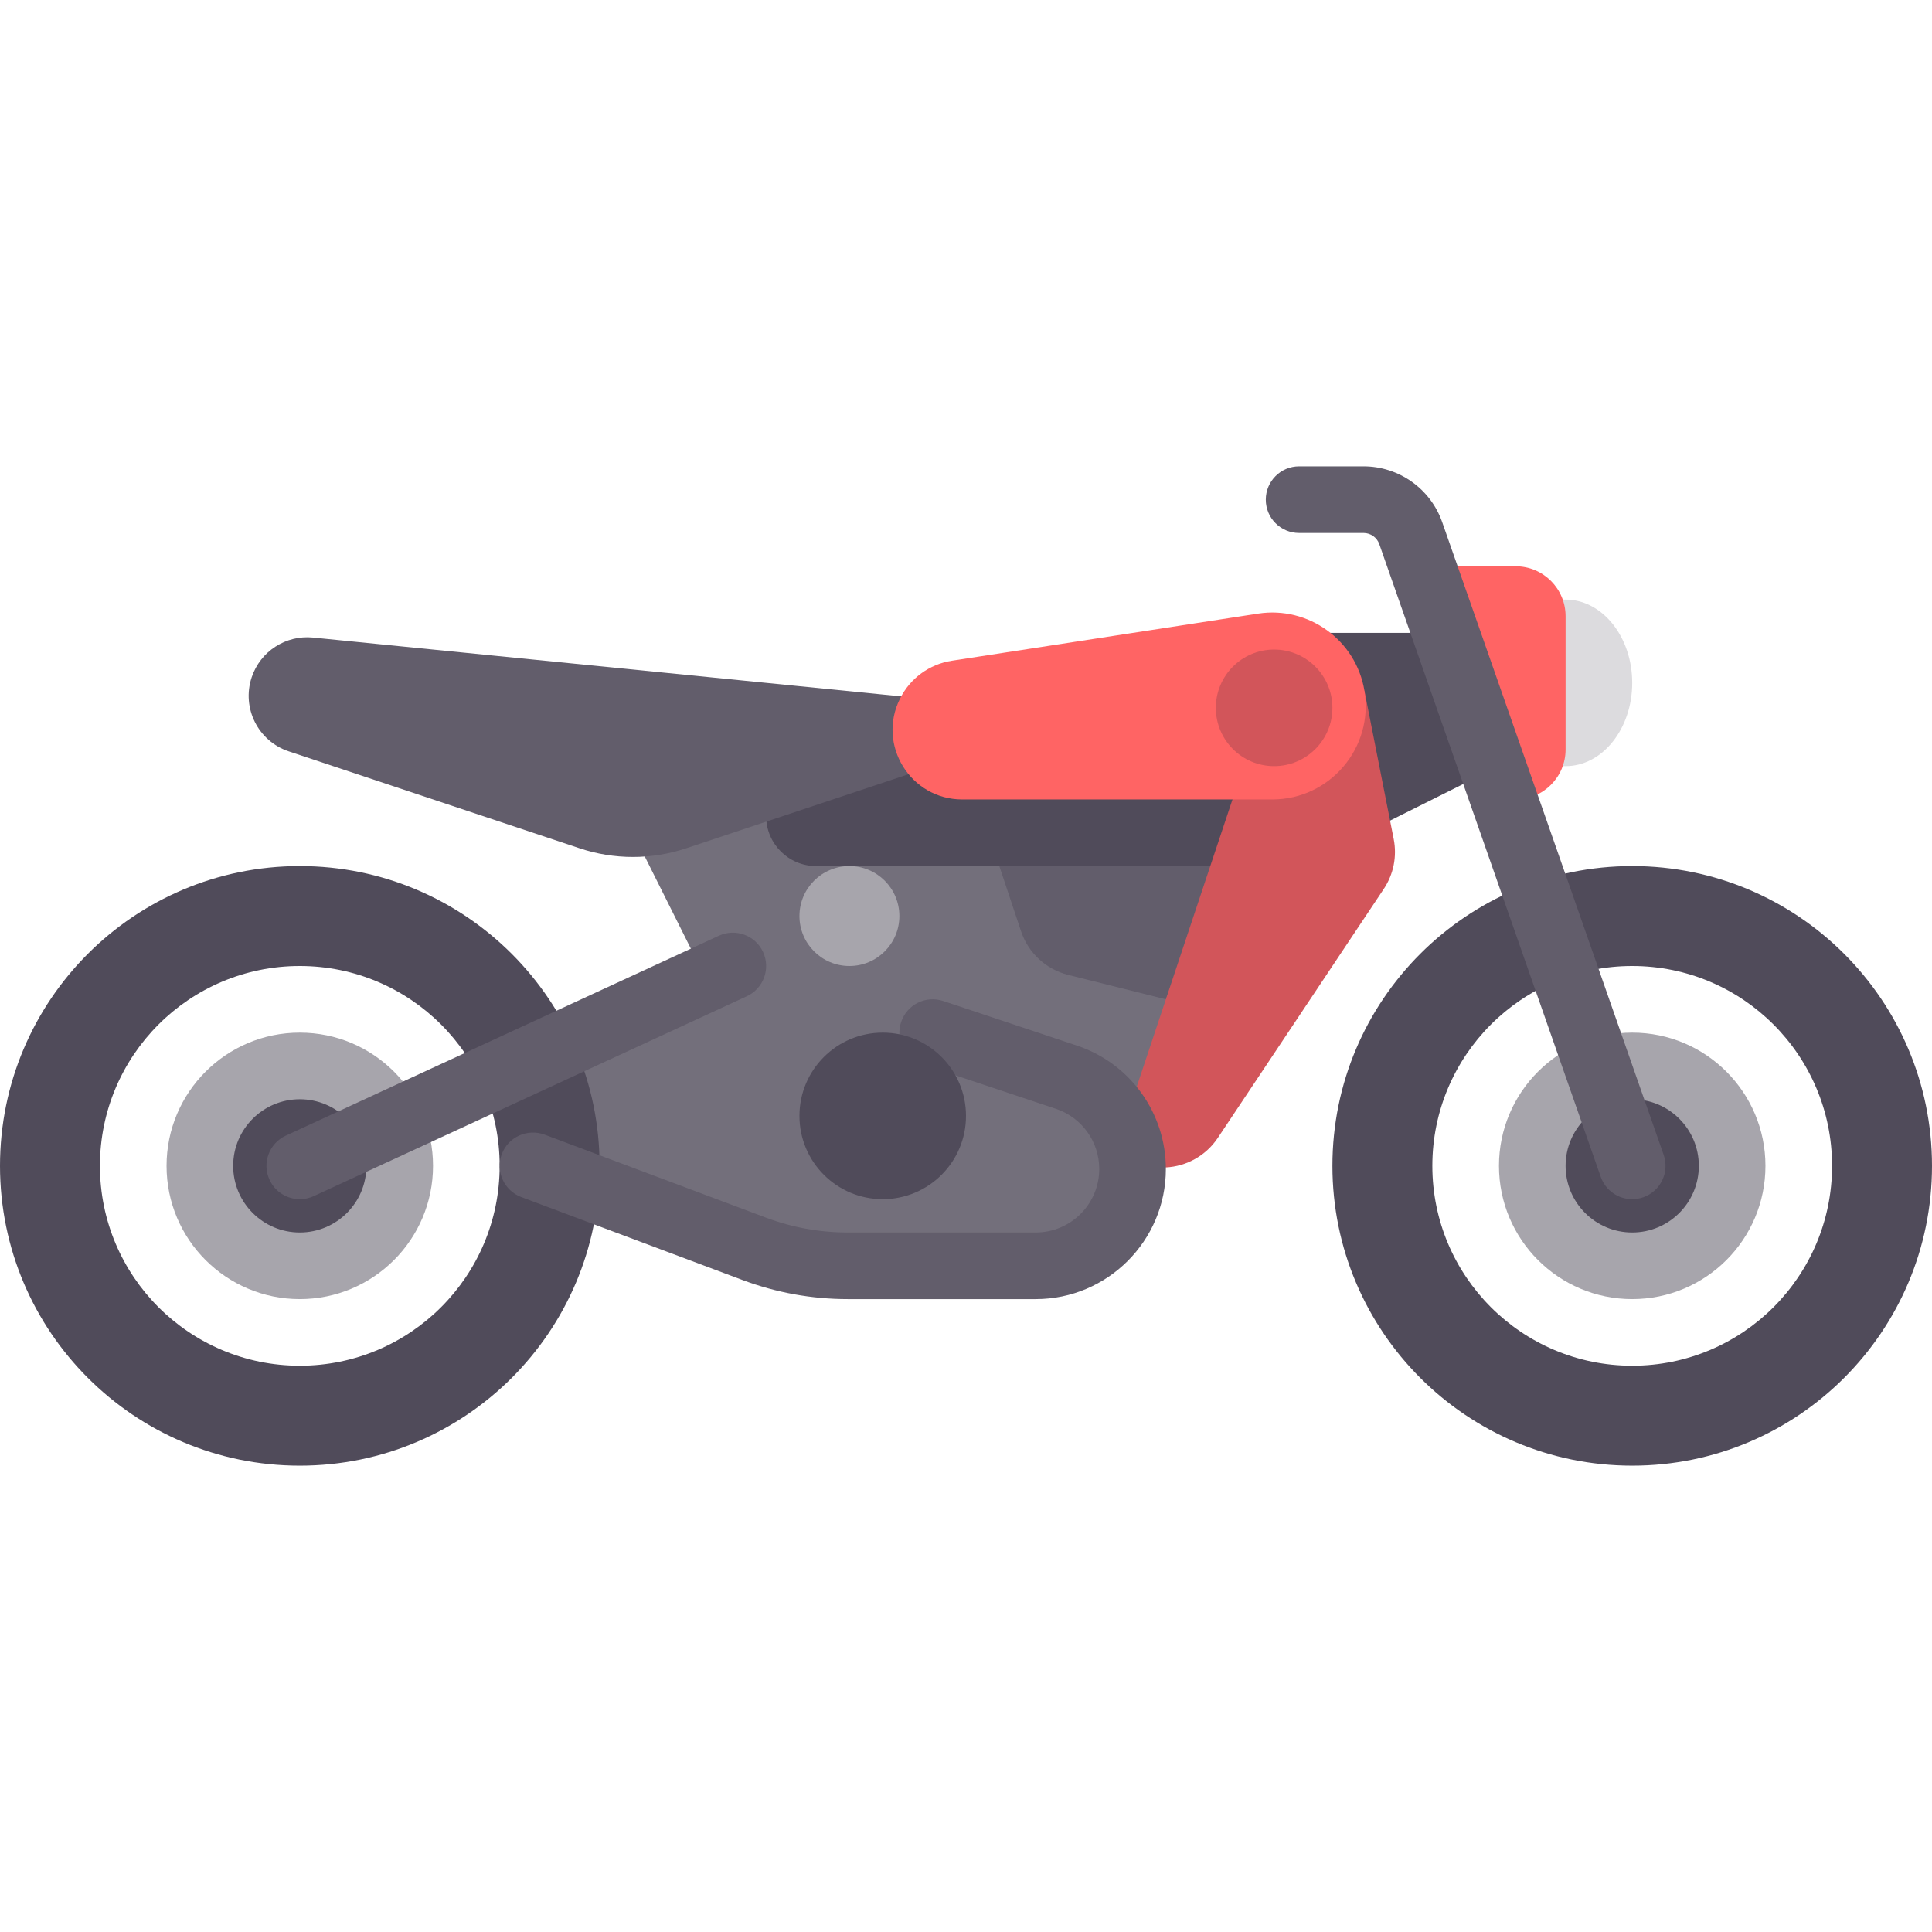
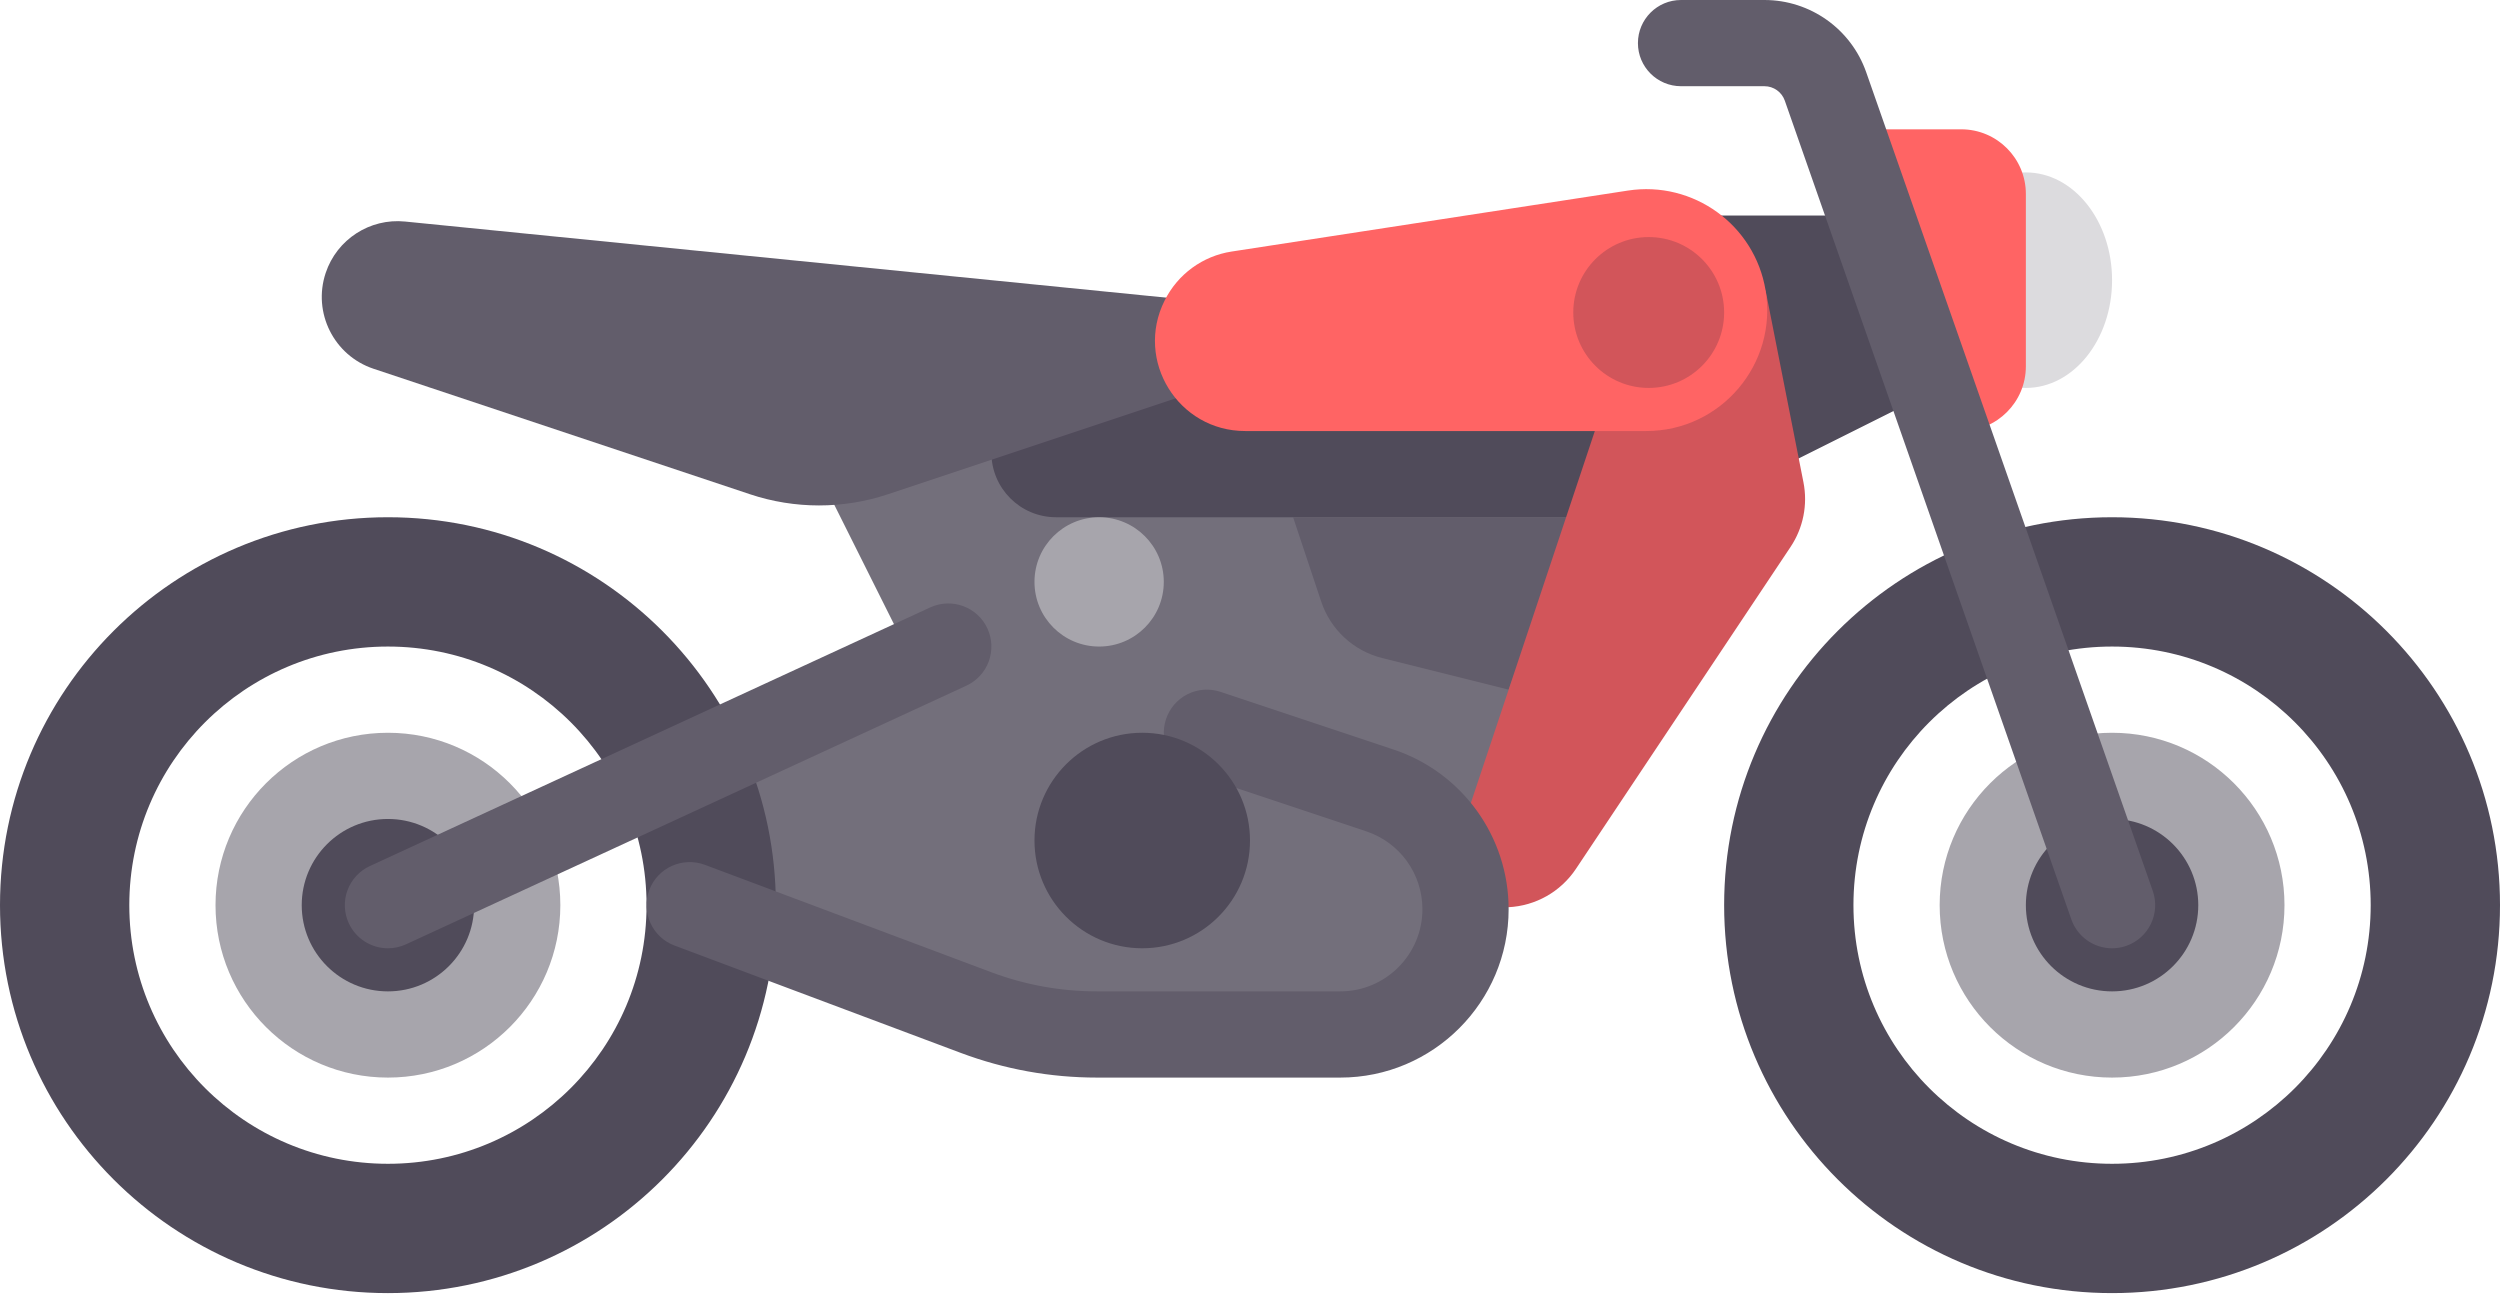
- <svg xmlns="http://www.w3.org/2000/svg" version="1.1" id="Layer_1" x="0px" y="0px" viewBox="0 0 512 512" style="enable-background:new 0 0 512 512;" xml:space="preserve">
-   <polygon style="fill:#504B5A;" points="397.241,203.034 361.931,220.69 344.276,167.724 379.586,167.724 " />
-   <ellipse style="fill:#DCDBDE;" cx="414.897" cy="180.966" rx="17.655" ry="22.069" />
-   <path style="fill:#FF6464;" d="M379.586,150.069h22.069c7.313,0,13.241,5.929,13.241,13.241v35.31  c0,7.313-5.929,13.241-13.241,13.241h-4.414L379.586,150.069z" />
-   <polygon style="fill:#736F7B;" points="326.621,203.034 158.897,203.034 185.379,256 150.069,282.483 141.241,308.966   211.862,335.448 282.483,335.448 300.138,308.966 308.966,308.966 326.621,247.172 " />
-   <path style="fill:#504B5A;" d="M216.276,229.517h105.931c7.313,0,13.241-5.929,13.241-13.241l0,0  c0-7.313-5.929-13.241-13.241-13.241H216.276c-7.313,0-13.241,5.929-13.241,13.241l0,0  C203.034,223.588,208.963,229.517,216.276,229.517z" />
-   <path style="fill:#625D6B;" d="M264.828,229.517l5.763,17.289c1.909,5.727,6.611,10.081,12.467,11.545l25.908,6.476l13.241-35.31  H264.828z" />
-   <path style="fill:#D2555A;" d="M361.588,183.023l7.761,39.346c0.903,4.578-0.043,9.327-2.632,13.209l-43.976,65.964  c-3.112,4.668-8.256,7.578-13.858,7.842l-8.745,0.413V291.31l26.483-79.448L361.588,183.023z" />
-   <path style="fill:#504B5A;" d="M79.448,229.517C35.571,229.517,0,265.088,0,308.966s35.571,79.448,79.448,79.448  s79.448-35.571,79.448-79.448S123.326,229.517,79.448,229.517z M79.448,361.931c-29.252,0-52.966-23.713-52.966-52.966  c0-29.252,23.713-52.966,52.966-52.966s52.966,23.713,52.966,52.966C132.414,338.218,108.701,361.931,79.448,361.931z" />
-   <circle style="fill:#A7A5AC;" cx="79.448" cy="308.966" r="35.31" />
-   <g>
-     <circle style="fill:#504B5A;" cx="79.448" cy="308.966" r="17.655" />
-     <path style="fill:#504B5A;" d="M432.552,229.517c-43.878,0-79.448,35.571-79.448,79.448s35.571,79.448,79.448,79.448   S512,352.843,512,308.966S476.429,229.517,432.552,229.517z M432.552,361.931c-29.252,0-52.966-23.713-52.966-52.966   c0-29.252,23.713-52.966,52.966-52.966c29.252,0,52.966,23.713,52.966,52.966C485.517,338.218,461.804,361.931,432.552,361.931z" />
+ <svg xmlns="http://www.w3.org/2000/svg" width="512" height="264.828">
+   <path fill="#504b5a" d="M344.276 44.138h35.31l17.655 35.31-35.31 17.656z" />
+   <ellipse cx="414.897" cy="57.38" rx="17.655" ry="22.069" fill="#dcdbde" />
+   <path d="M379.586 26.483h22.069c7.313 0 13.241 5.929 13.241 13.241v35.31c0 7.313-5.929 13.241-13.241 13.241h-4.414z" fill="#ff6464" />
+   <path fill="#736f7b" d="M185.379 132.414l-35.31 26.483-8.828 26.483 70.621 26.482h70.621l17.655-26.482h8.828l17.655-61.794V79.448H158.897z" />
+   <path d="M216.276 105.931h105.931c7.313 0 13.241-5.929 13.241-13.241 0-7.313-5.929-13.241-13.241-13.241H216.276c-7.313 0-13.241 5.929-13.241 13.241-.001 7.312 5.928 13.241 13.241 13.241z" fill="#504b5a" />
+   <path d="M264.828 105.931l5.763 17.289a17.654 17.654 0 0 0 12.467 11.545l25.908 6.476 13.241-35.31z" fill="#625d6b" />
+   <path d="M361.588 59.437l7.761 39.346a17.65 17.65 0 0 1-2.632 13.209l-43.976 65.964a17.654 17.654 0 0 1-13.858 7.842l-8.745.413v-18.487l26.483-79.448z" fill="#d2555a" />
+   <path d="M79.448 105.931C35.571 105.931 0 141.502 0 185.38s35.571 79.448 79.448 79.448c43.877 0 79.448-35.571 79.448-79.448 0-43.877-35.57-79.449-79.448-79.449zm0 132.414c-29.252 0-52.966-23.713-52.966-52.966 0-29.252 23.713-52.966 52.966-52.966s52.966 23.713 52.966 52.966-23.713 52.966-52.966 52.966z" fill="#504b5a" />
+   <circle cx="79.448" cy="185.38" r="35.31" fill="#a7a5ac" />
+   <g transform="translate(0 -123.586)" fill="#504b5a">
+     <circle cx="79.448" cy="308.966" r="17.655" />
+     <path d="M432.552 229.517c-43.878 0-79.448 35.571-79.448 79.448 0 43.877 35.571 79.448 79.448 79.448 43.877 0 79.448-35.57 79.448-79.447s-35.571-79.449-79.448-79.449zm0 132.414c-29.252 0-52.966-23.713-52.966-52.966 0-29.252 23.713-52.966 52.966-52.966 29.252 0 52.966 23.713 52.966 52.966-.001 29.253-23.714 52.966-52.966 52.966z" />
  </g>
-   <circle style="fill:#A7A5AC;" cx="432.552" cy="308.966" r="35.31" />
-   <circle style="fill:#504B5A;" cx="432.552" cy="308.966" r="17.655" />
-   <g>
-     <path style="fill:#625D6B;" d="M432.552,317.798c-3.647,0-7.06-2.28-8.337-5.913l-58.689-167.686   c-0.612-1.768-2.293-2.957-4.163-2.957h-17.087c-4.879,0-8.828-3.953-8.828-8.828s3.948-8.828,8.828-8.828h17.086   c9.362,0,17.732,5.935,20.828,14.772l58.698,167.69c1.603,4.604-0.819,9.638-5.422,11.25   C434.5,317.633,433.517,317.798,432.552,317.798z" />
-     <path style="fill:#625D6B;" d="M79.457,317.793c-3.336,0-6.535-1.901-8.025-5.129c-2.044-4.427-0.113-9.673,4.319-11.715   l114.759-52.966c4.431-2.039,9.681-0.104,11.715,4.319c2.044,4.427,0.113,9.673-4.319,11.715L83.147,316.983   C81.949,317.535,80.69,317.793,79.457,317.793z" />
-     <path style="fill:#625D6B;" d="M247.172,203.034l-65.324,21.774c-9.169,3.057-19.08,3.057-28.248,0l-77.089-25.696   c-8.128-2.709-12.521-11.496-9.812-19.624l0,0c2.293-6.879,9.046-11.253,16.262-10.531l164.212,16.422V203.034z" />
+   <circle cx="432.552" cy="185.38" r="35.31" fill="#a7a5ac" />
+   <circle cx="432.552" cy="185.38" r="17.655" fill="#504b5a" />
+   <g fill="#625d6b">
+     <path d="M432.552 194.212a8.846 8.846 0 0 1-8.337-5.913L365.526 20.613a4.412 4.412 0 0 0-4.163-2.957h-17.087a8.826 8.826 0 0 1-8.828-8.828A8.826 8.826 0 0 1 344.276 0h17.086a22.094 22.094 0 0 1 20.828 14.772l58.698 167.69c1.603 4.604-.819 9.638-5.422 11.25a8.89 8.89 0 0 1-2.914.5zM79.457 194.207a8.836 8.836 0 0 1-8.025-5.129 8.824 8.824 0 0 1 4.319-11.715l114.759-52.966c4.431-2.039 9.681-.104 11.715 4.319a8.824 8.824 0 0 1-4.319 11.715L83.147 193.397a8.803 8.803 0 0 1-3.69.81zM247.172 79.448l-65.324 21.774a44.65 44.65 0 0 1-28.248 0L76.511 75.526c-8.128-2.709-12.521-11.496-9.812-19.624a15.514 15.514 0 0 1 16.262-10.531l164.212 16.422v17.655z" />
  </g>
-   <path style="fill:#FF6464;" d="M361.588,183.023L361.588,183.023c2.516,15.096-9.126,28.839-24.43,28.839h-82.153  c-13.715,0-22.635-14.433-16.502-26.7l0.039-0.076c2.676-5.353,7.782-9.075,13.696-9.984l81.154-12.486  C346.792,160.554,359.359,169.65,361.588,183.023z" />
-   <path style="fill:#625D6B;" d="M274.492,344.276h-49.827c-9.56,0-18.94-1.703-27.896-5.056l-58.63-21.987  c-4.561-1.716-6.871-6.802-5.164-11.367c1.707-4.574,6.802-6.858,11.371-5.169l58.63,21.987c6.957,2.612,14.259,3.935,21.689,3.935  h49.827c9.276,0,16.819-7.548,16.819-16.823c0-7.25-4.621-13.664-11.509-15.957l-35.423-11.81  c-4.621-1.543-7.121-6.543-5.578-11.168c1.543-4.621,6.5-7.134,11.164-5.582l35.423,11.81c14.104,4.704,23.578,17.846,23.578,32.708  C308.966,328.81,293.5,344.276,274.492,344.276z" />
-   <circle style="fill:#504B5A;" cx="233.931" cy="295.724" r="22.069" />
-   <circle style="fill:#A7A5AC;" cx="225.103" cy="242.759" r="13.241" />
-   <circle style="fill:#D2555A;" cx="337.655" cy="187.586" r="15.448" />
-   <g>
- </g>
-   <g>
- </g>
-   <g>
- </g>
-   <g>
- </g>
-   <g>
- </g>
-   <g>
- </g>
-   <g>
- </g>
-   <g>
- </g>
-   <g>
- </g>
-   <g>
- </g>
-   <g>
- </g>
-   <g>
- </g>
-   <g>
- </g>
-   <g>
- </g>
-   <g>
- </g>
+   <path d="M361.588 59.437c2.516 15.096-9.126 28.839-24.43 28.839h-82.153c-13.715 0-22.635-14.433-16.502-26.7l.039-.076a18.445 18.445 0 0 1 13.696-9.984l81.154-12.486c13.4-2.062 25.967 7.034 28.196 20.407z" fill="#ff6464" />
+   <path d="M274.492 220.69h-49.827c-9.56 0-18.94-1.703-27.896-5.056l-58.63-21.987c-4.561-1.716-6.871-6.802-5.164-11.367 1.707-4.574 6.802-6.858 11.371-5.169l58.63 21.987a61.514 61.514 0 0 0 21.689 3.935h49.827c9.276 0 16.819-7.548 16.819-16.823 0-7.25-4.621-13.664-11.509-15.957l-35.423-11.81a8.83 8.83 0 0 1-5.578-11.168 8.805 8.805 0 0 1 11.164-5.582l35.423 11.81a34.437 34.437 0 0 1 23.578 32.708c0 19.013-15.466 34.479-34.474 34.479z" fill="#625d6b" />
+   <circle cx="233.931" cy="172.138" r="22.069" fill="#504b5a" />
+   <circle cx="225.103" cy="119.173" r="13.241" fill="#a7a5ac" />
+   <circle cx="337.655" cy="64" r="15.448" fill="#d2555a" />
</svg>
